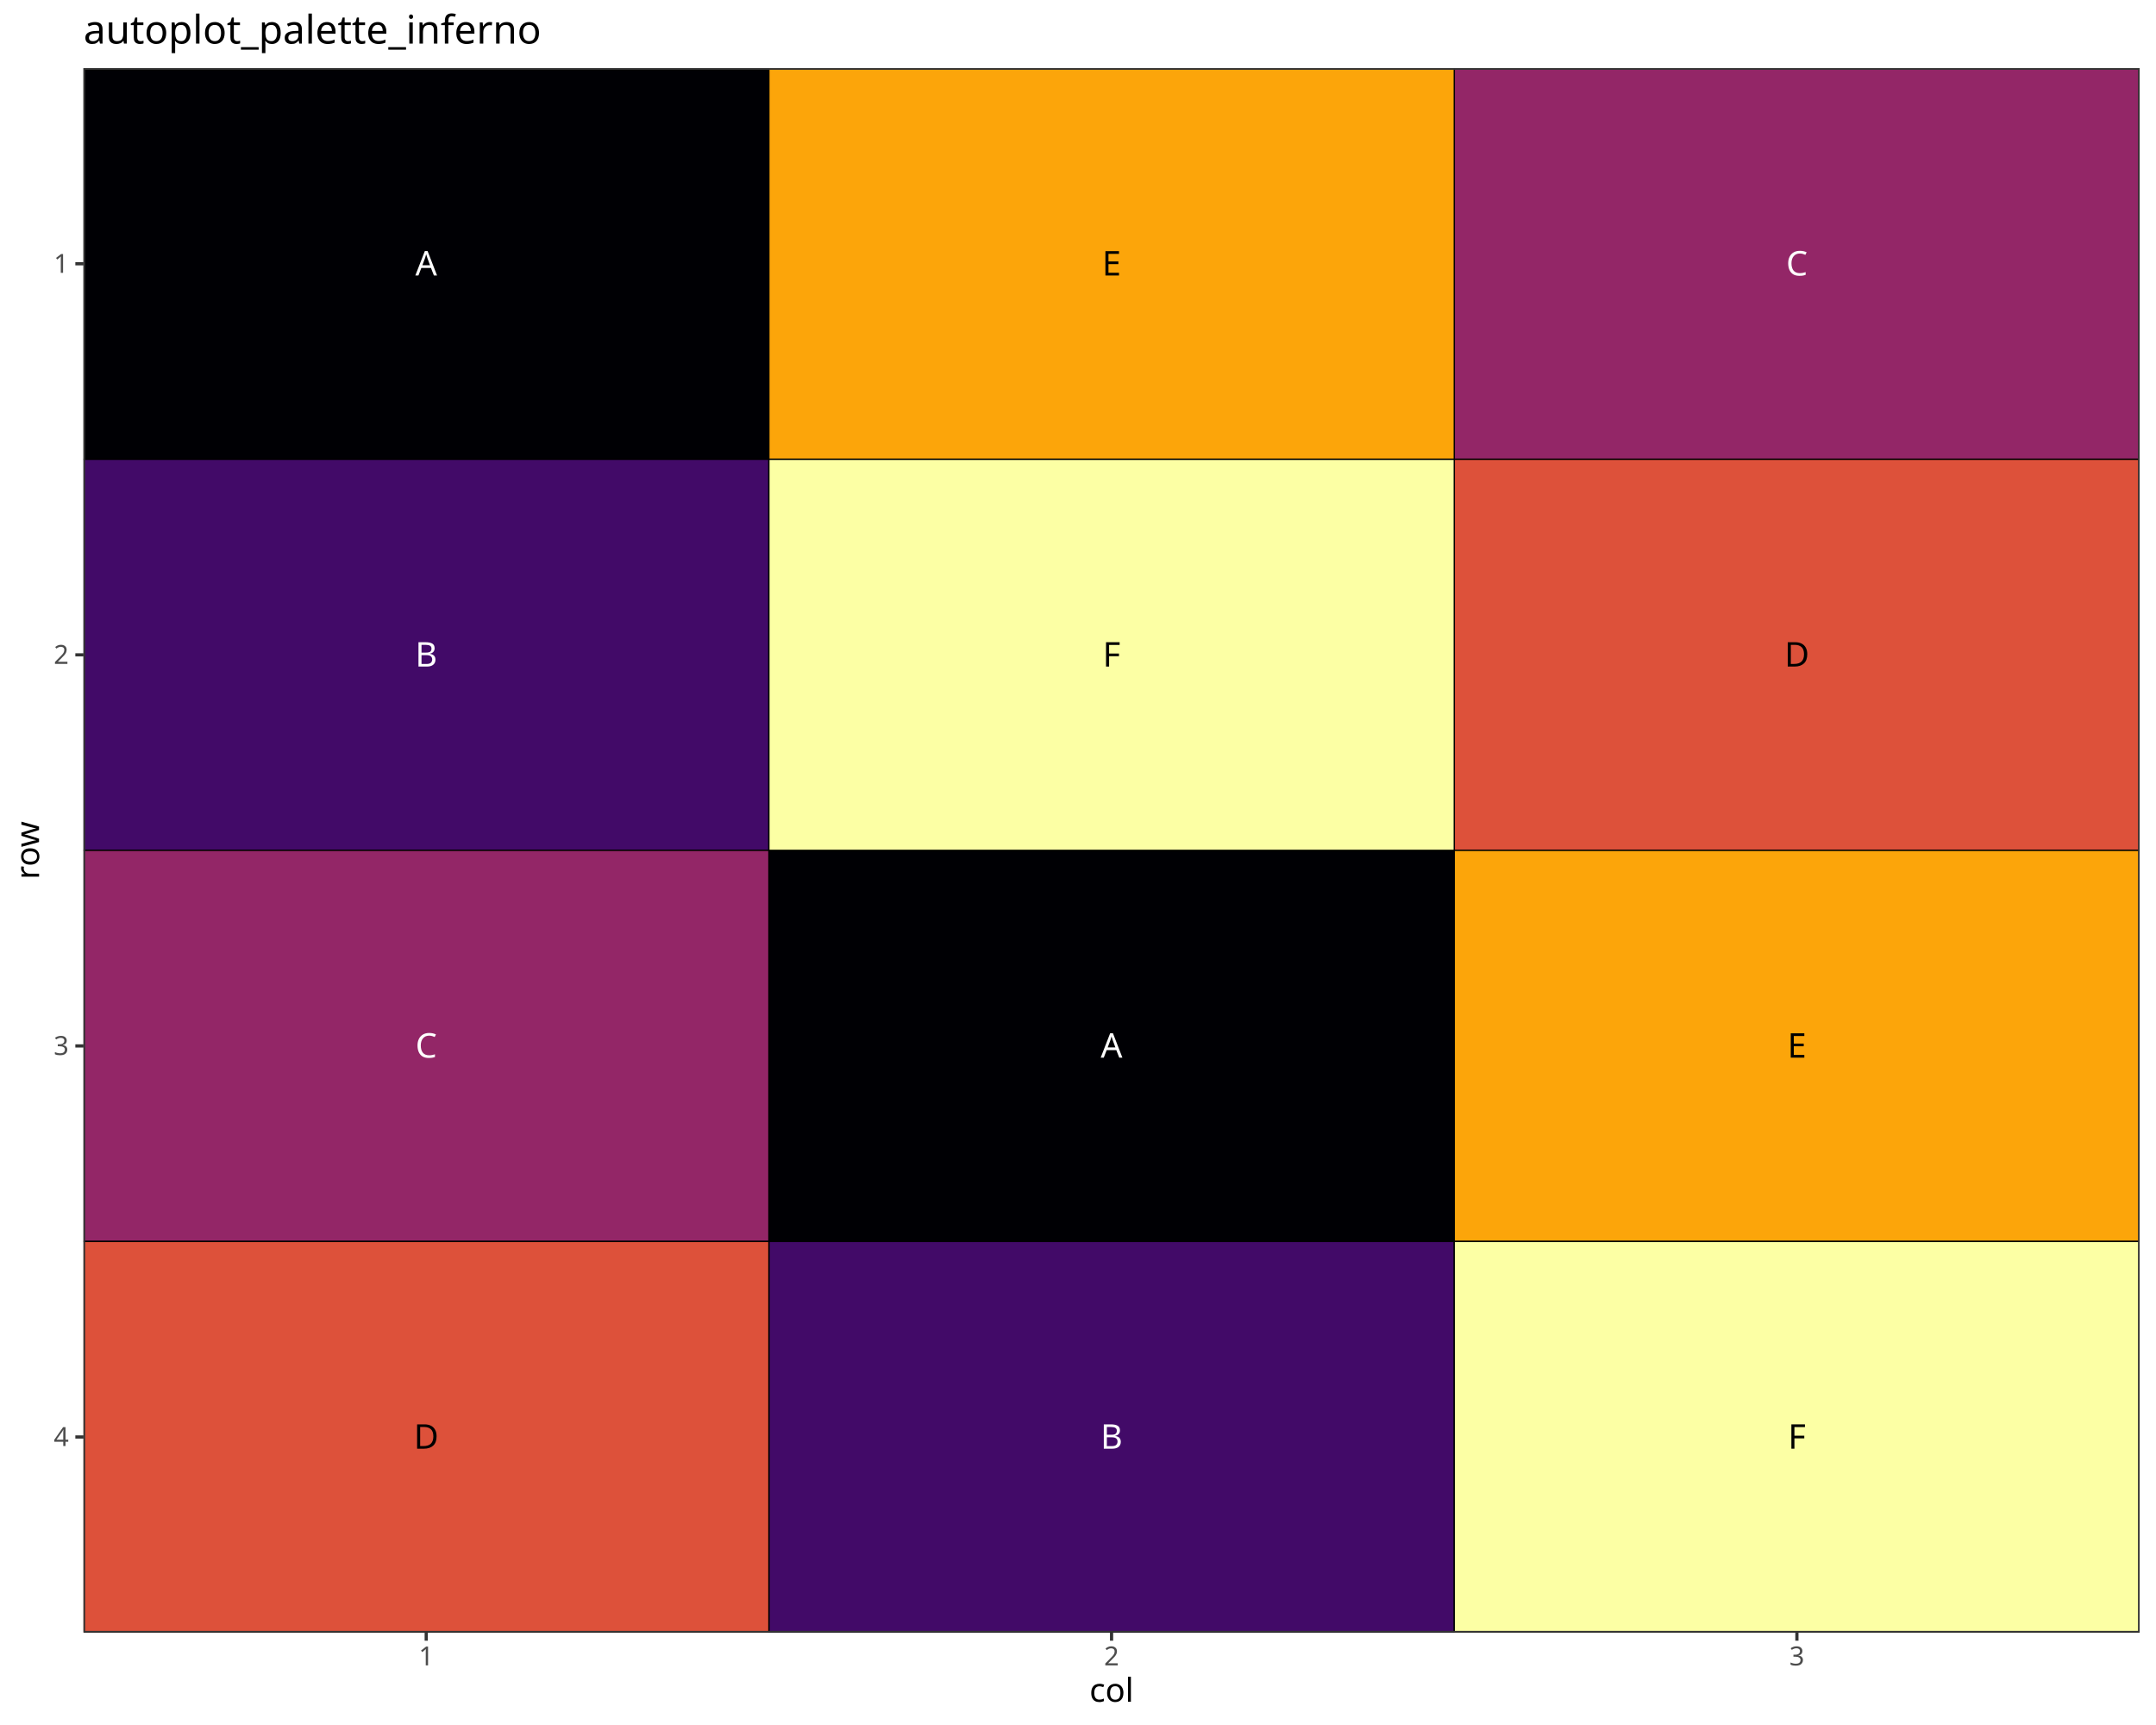
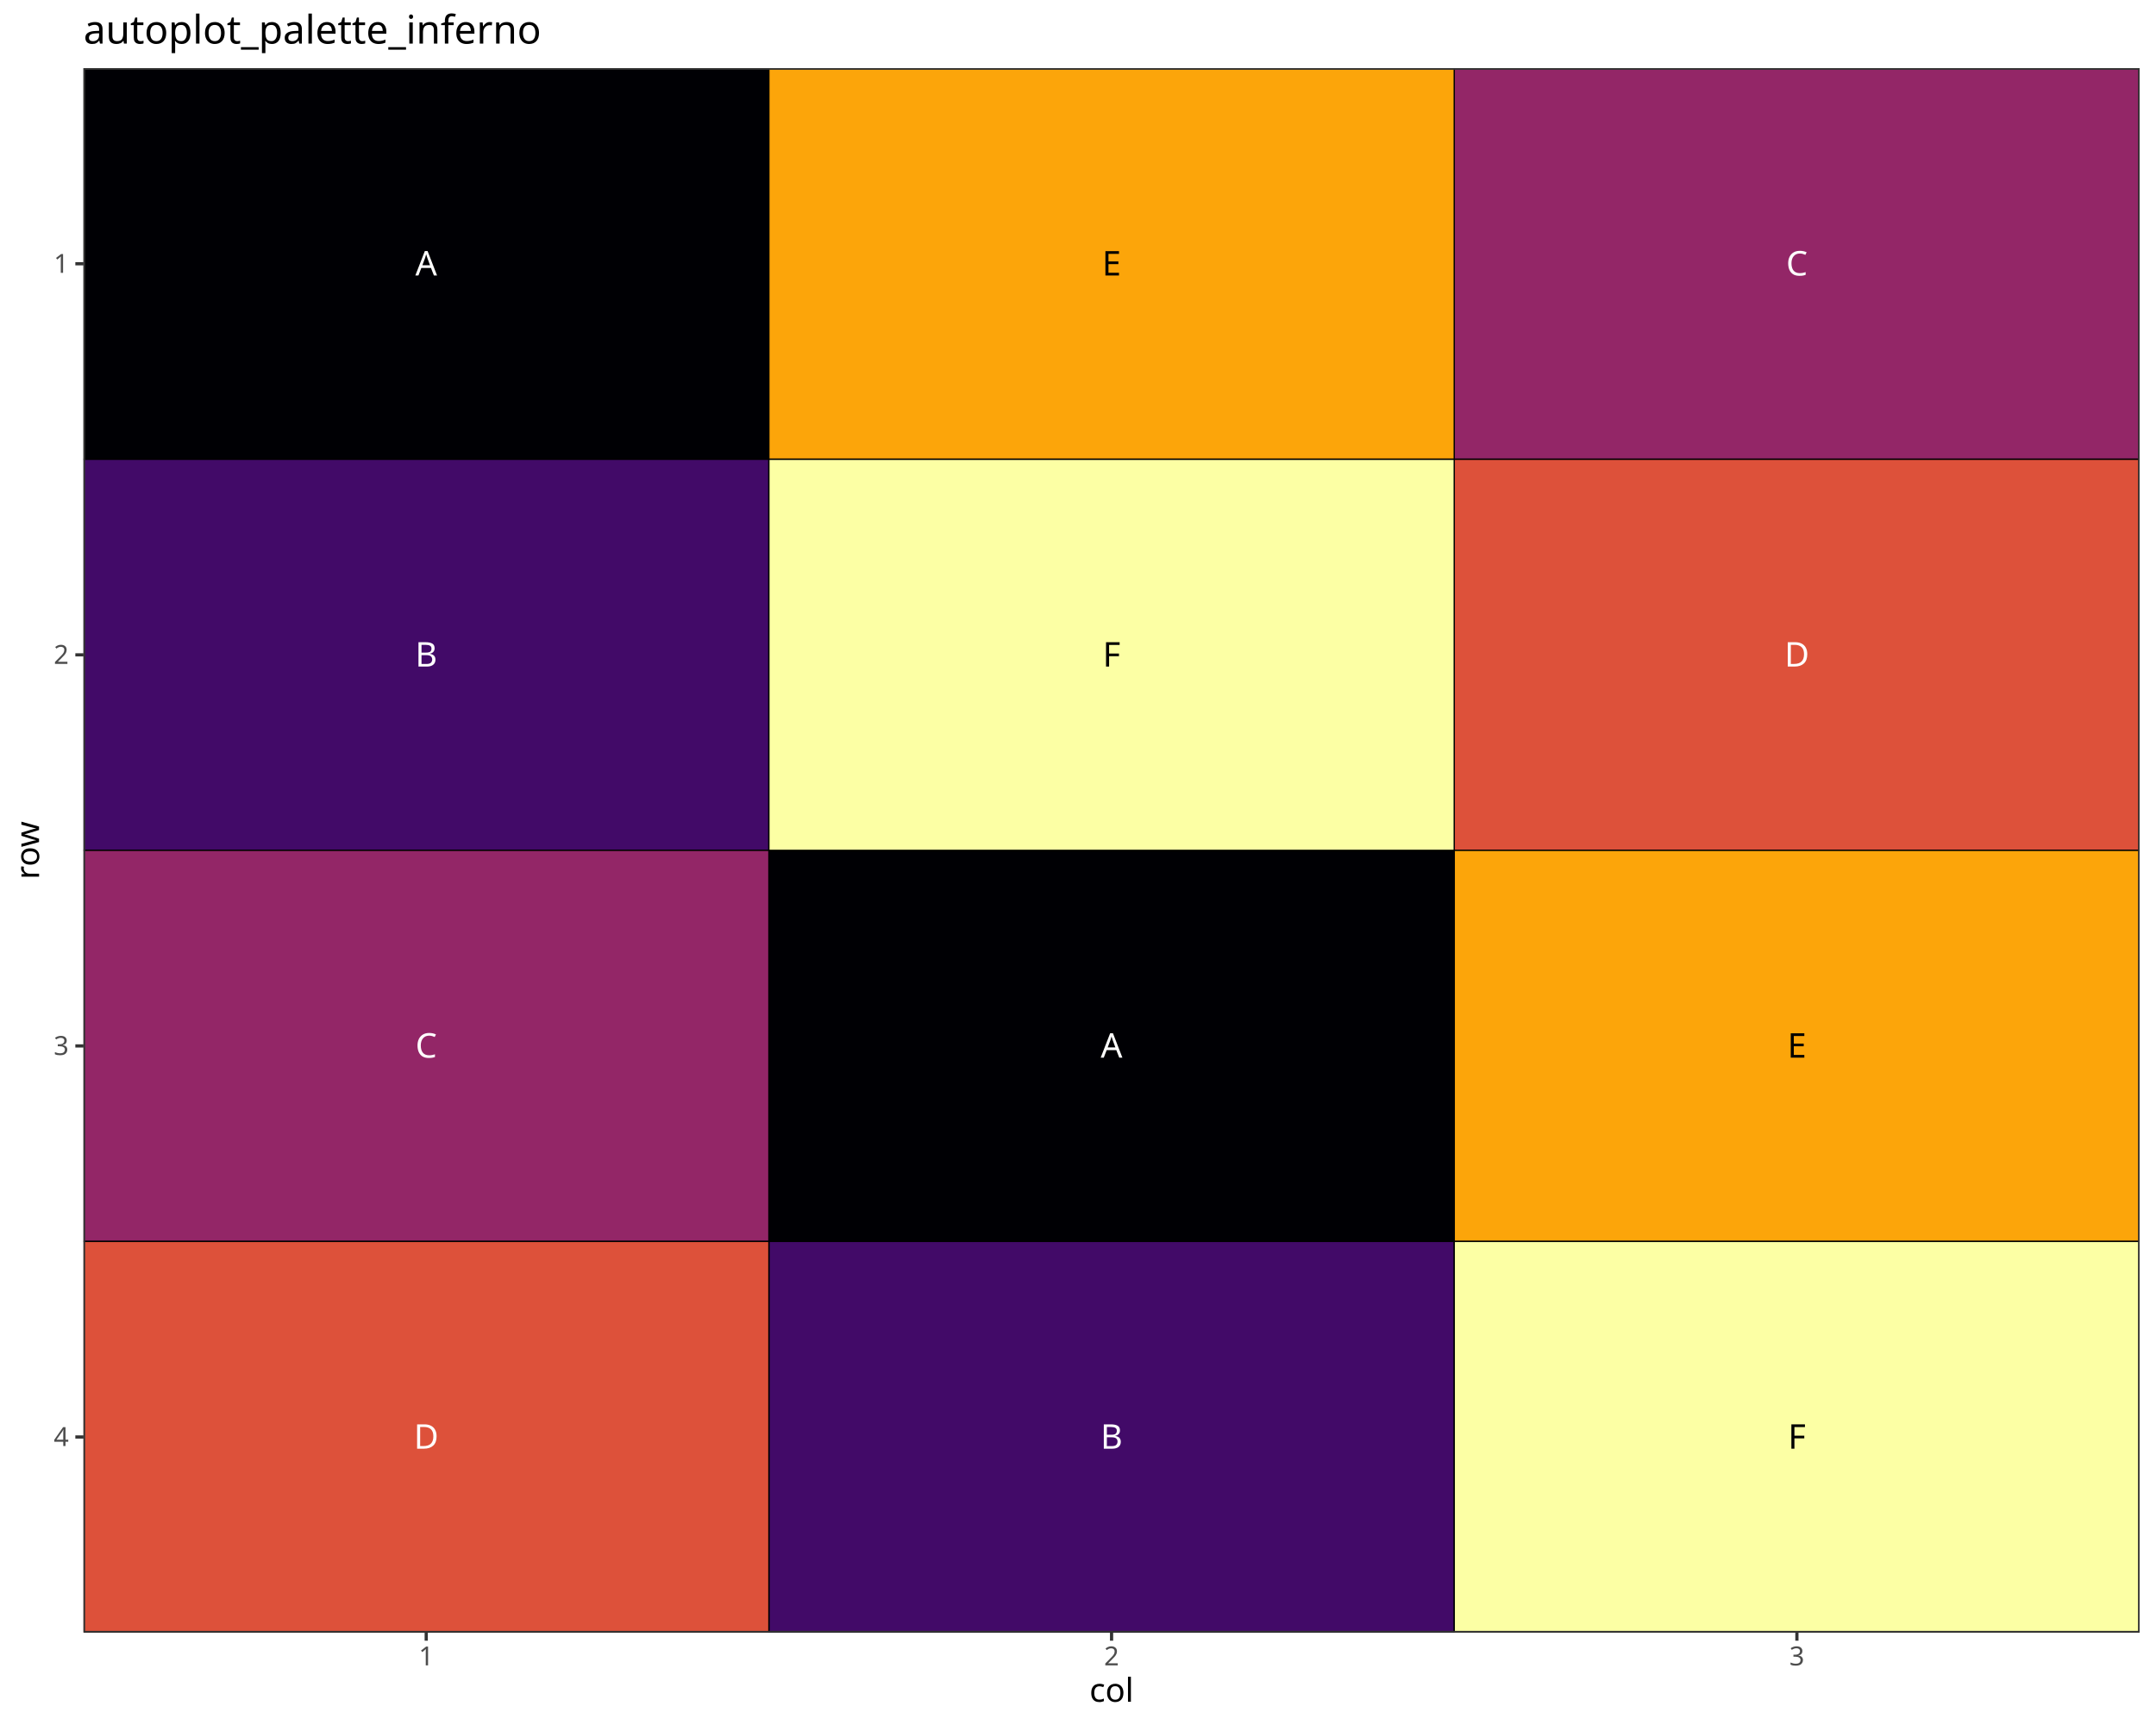
<svg xmlns="http://www.w3.org/2000/svg" class="svglite" data-engine-version="2.0" width="720.00pt" height="576.00pt" viewBox="0 0 720.00 576.00">
  <defs>
    <style type="text/css">
    .svglite line, .svglite polyline, .svglite polygon, .svglite path, .svglite rect, .svglite circle {
      fill: none;
      stroke: #000000;
      stroke-linecap: round;
      stroke-linejoin: round;
      stroke-miterlimit: 10.00;
    }
  </style>
  </defs>
  <rect width="100%" height="100%" style="stroke: none; fill: #FFFFFF;" />
  <defs>
    <clipPath id="cpMC4wMHw3MjAuMDB8MC4wMHw1NzYuMDA=">
      <rect x="0.00" y="0.00" width="720.00" height="576.00" />
    </clipPath>
  </defs>
  <g clip-path="url(#cpMC4wMHw3MjAuMDB8MC4wMHw1NzYuMDA=)">
    <rect x="0.00" y="0.00" width="720.00" height="576.00" style="stroke-width: 1.07; stroke: #FFFFFF; fill: #FFFFFF;" />
  </g>
  <defs>
    <clipPath id="cpMjcuOTB8NzE0LjUyfDIyLjc4fDU0NS4xMQ==">
      <rect x="27.90" y="22.78" width="686.62" height="522.33" />
    </clipPath>
  </defs>
  <g clip-path="url(#cpMjcuOTB8NzE0LjUyfDIyLjc4fDU0NS4xMQ==)">
    <rect x="27.90" y="22.78" width="686.62" height="522.33" style="stroke-width: 1.07; stroke: none; fill: #FFFFFF;" />
    <polyline points="27.90,22.78 714.52,22.78 " style="stroke-width: 0.53; stroke: #EBEBEB; stroke-linecap: butt;" />
    <polyline points="27.90,153.37 714.52,153.37 " style="stroke-width: 0.53; stroke: #EBEBEB; stroke-linecap: butt;" />
    <polyline points="27.90,283.95 714.52,283.95 " style="stroke-width: 0.53; stroke: #EBEBEB; stroke-linecap: butt;" />
    <polyline points="27.90,414.53 714.52,414.53 " style="stroke-width: 0.53; stroke: #EBEBEB; stroke-linecap: butt;" />
    <polyline points="27.90,545.11 714.52,545.11 " style="stroke-width: 0.53; stroke: #EBEBEB; stroke-linecap: butt;" />
    <polyline points="27.90,545.11 27.90,22.78 " style="stroke-width: 0.53; stroke: #EBEBEB; stroke-linecap: butt;" />
    <polyline points="256.77,545.11 256.77,22.78 " style="stroke-width: 0.53; stroke: #EBEBEB; stroke-linecap: butt;" />
    <polyline points="485.65,545.11 485.65,22.78 " style="stroke-width: 0.53; stroke: #EBEBEB; stroke-linecap: butt;" />
    <polyline points="714.52,545.11 714.52,22.78 " style="stroke-width: 0.53; stroke: #EBEBEB; stroke-linecap: butt;" />
    <polyline points="27.90,88.07 714.52,88.07 " style="stroke-width: 1.07; stroke: #EBEBEB; stroke-linecap: butt;" />
    <polyline points="27.90,218.66 714.52,218.66 " style="stroke-width: 1.07; stroke: #EBEBEB; stroke-linecap: butt;" />
    <polyline points="27.90,349.24 714.52,349.24 " style="stroke-width: 1.07; stroke: #EBEBEB; stroke-linecap: butt;" />
    <polyline points="27.90,479.82 714.52,479.82 " style="stroke-width: 1.07; stroke: #EBEBEB; stroke-linecap: butt;" />
    <polyline points="142.34,545.11 142.34,22.78 " style="stroke-width: 1.07; stroke: #EBEBEB; stroke-linecap: butt;" />
    <polyline points="371.21,545.11 371.21,22.78 " style="stroke-width: 1.07; stroke: #EBEBEB; stroke-linecap: butt;" />
    <polyline points="600.08,545.11 600.08,22.78 " style="stroke-width: 1.07; stroke: #EBEBEB; stroke-linecap: butt;" />
-     <polygon points="27.90,153.37 39.34,153.37 50.79,153.37 62.23,153.37 73.67,153.37 85.12,153.37 96.56,153.37 108.00,153.37 119.45,153.37 130.89,153.37 142.34,153.37 153.78,153.37 165.22,153.37 176.67,153.37 188.11,153.37 199.55,153.37 211.00,153.37 222.44,153.37 233.89,153.37 245.33,153.37 256.77,153.37 256.77,146.84 256.77,140.31 256.77,133.78 256.77,127.25 256.77,120.72 256.77,114.19 256.77,107.66 256.77,101.13 256.77,94.60 256.77,88.07 256.77,81.55 256.77,75.02 256.77,68.49 256.77,61.96 256.77,55.43 256.77,48.90 256.77,42.37 256.77,35.84 256.77,29.31 256.77,22.78 245.33,22.78 233.89,22.78 222.44,22.78 211.00,22.78 199.55,22.78 188.11,22.78 176.67,22.78 165.22,22.78 153.78,22.78 142.34,22.78 130.89,22.78 119.45,22.78 108.00,22.78 96.56,22.78 85.12,22.78 73.67,22.78 62.23,22.78 50.79,22.78 39.34,22.78 27.90,22.78 27.90,29.31 27.90,35.84 27.90,42.37 27.90,48.90 27.90,55.43 27.90,61.96 27.90,68.49 27.90,75.02 27.90,81.55 27.90,88.07 27.90,94.60 27.90,101.13 27.90,107.66 27.90,114.19 27.90,120.72 27.90,127.25 27.90,133.78 27.90,140.31 27.90,146.84 " style="stroke-width: 0.43; stroke-linecap: butt; stroke-linejoin: miter; fill: #000004;" />
-     <polygon points="256.77,414.53 268.22,414.53 279.66,414.53 291.10,414.53 302.55,414.53 313.99,414.53 325.44,414.53 336.88,414.53 348.32,414.53 359.77,414.53 371.21,414.53 382.65,414.53 394.10,414.53 405.54,414.53 416.98,414.53 428.43,414.53 439.87,414.53 451.32,414.53 462.76,414.53 474.20,414.53 485.65,414.53 485.65,408.00 485.65,401.47 485.65,394.94 485.65,388.41 485.65,381.88 485.65,375.36 485.65,368.83 485.65,362.30 485.65,355.77 485.65,349.24 485.65,342.71 485.65,336.18 485.65,329.65 485.65,323.12 485.65,316.59 485.65,310.06 485.65,303.54 485.65,297.01 485.65,290.48 485.65,283.95 474.20,283.95 462.76,283.95 451.32,283.95 439.87,283.95 428.43,283.95 416.98,283.95 405.54,283.95 394.10,283.95 382.65,283.95 371.21,283.95 359.77,283.95 348.32,283.95 336.88,283.95 325.44,283.95 313.99,283.95 302.55,283.95 291.10,283.95 279.66,283.95 268.22,283.95 256.77,283.95 256.77,290.48 256.77,297.01 256.77,303.54 256.77,310.06 256.77,316.59 256.77,323.12 256.77,329.65 256.77,336.18 256.77,342.71 256.77,349.24 256.77,355.77 256.77,362.30 256.77,368.83 256.77,375.36 256.77,381.88 256.77,388.41 256.77,394.94 256.77,401.47 256.77,408.00 " style="stroke-width: 0.43; stroke-linecap: butt; stroke-linejoin: miter; fill: #000004;" />
-     <polygon points="27.90,283.95 39.34,283.95 50.79,283.95 62.23,283.95 73.67,283.95 85.12,283.95 96.56,283.95 108.00,283.95 119.45,283.95 130.89,283.95 142.34,283.95 153.78,283.95 165.22,283.95 176.67,283.95 188.11,283.95 199.55,283.95 211.00,283.95 222.44,283.95 233.89,283.95 245.33,283.95 256.77,283.95 256.77,277.42 256.77,270.89 256.77,264.36 256.77,257.83 256.77,251.30 256.77,244.77 256.77,238.24 256.77,231.72 256.77,225.19 256.77,218.66 256.77,212.13 256.77,205.60 256.77,199.07 256.77,192.54 256.77,186.01 256.77,179.48 256.77,172.95 256.77,166.42 256.77,159.89 256.77,153.37 245.33,153.37 233.89,153.37 222.44,153.37 211.00,153.37 199.55,153.37 188.11,153.37 176.67,153.37 165.22,153.37 153.78,153.37 142.34,153.37 130.89,153.37 119.45,153.37 108.00,153.37 96.56,153.37 85.12,153.37 73.67,153.37 62.23,153.37 50.79,153.37 39.34,153.37 27.90,153.37 27.90,159.89 27.90,166.42 27.90,172.95 27.90,179.48 27.90,186.01 27.90,192.54 27.90,199.07 27.90,205.60 27.90,212.13 27.90,218.66 27.90,225.19 27.90,231.72 27.90,238.24 27.90,244.77 27.90,251.30 27.90,257.83 27.90,264.36 27.90,270.89 27.90,277.42 " style="stroke-width: 0.43; stroke-linecap: butt; stroke-linejoin: miter; fill: #420A68;" />
-     <polygon points="256.77,545.11 268.22,545.11 279.66,545.11 291.10,545.11 302.55,545.11 313.99,545.11 325.44,545.11 336.88,545.11 348.32,545.11 359.77,545.11 371.21,545.11 382.65,545.11 394.10,545.11 405.54,545.11 416.98,545.11 428.43,545.11 439.87,545.11 451.32,545.11 462.76,545.11 474.20,545.11 485.65,545.11 485.65,538.58 485.65,532.05 485.65,525.53 485.65,519.00 485.65,512.47 485.65,505.94 485.65,499.41 485.65,492.88 485.65,486.35 485.65,479.82 485.65,473.29 485.65,466.76 485.65,460.23 485.65,453.70 485.65,447.18 485.65,440.65 485.65,434.12 485.65,427.59 485.65,421.06 485.65,414.53 474.20,414.53 462.76,414.53 451.32,414.53 439.87,414.53 428.43,414.53 416.98,414.53 405.54,414.53 394.10,414.53 382.65,414.53 371.21,414.53 359.77,414.53 348.32,414.53 336.88,414.53 325.44,414.53 313.99,414.53 302.55,414.53 291.10,414.53 279.66,414.53 268.22,414.53 256.77,414.53 256.77,421.06 256.77,427.59 256.77,434.12 256.77,440.65 256.77,447.18 256.77,453.70 256.77,460.23 256.77,466.76 256.77,473.29 256.77,479.82 256.77,486.35 256.77,492.88 256.77,499.41 256.77,505.94 256.77,512.47 256.77,519.00 256.77,525.53 256.77,532.05 256.77,538.58 " style="stroke-width: 0.43; stroke-linecap: butt; stroke-linejoin: miter; fill: #420A68;" />
-     <polygon points="485.65,153.37 497.09,153.37 508.53,153.37 519.98,153.37 531.42,153.37 542.87,153.37 554.31,153.37 565.75,153.37 577.20,153.37 588.64,153.37 600.08,153.37 611.53,153.37 622.97,153.37 634.41,153.37 645.86,153.37 657.30,153.37 668.75,153.37 680.19,153.37 691.63,153.37 703.08,153.37 714.52,153.37 714.52,146.84 714.52,140.31 714.52,133.78 714.52,127.25 714.52,120.72 714.52,114.19 714.52,107.66 714.52,101.13 714.52,94.60 714.52,88.07 714.52,81.55 714.52,75.02 714.52,68.49 714.52,61.96 714.52,55.43 714.52,48.90 714.52,42.37 714.52,35.84 714.52,29.31 714.52,22.78 703.08,22.78 691.63,22.78 680.19,22.78 668.75,22.78 657.30,22.78 645.86,22.78 634.41,22.78 622.97,22.78 611.53,22.78 600.08,22.78 588.64,22.78 577.20,22.78 565.75,22.78 554.31,22.78 542.87,22.78 531.42,22.78 519.98,22.78 508.53,22.78 497.09,22.78 485.65,22.78 485.65,29.31 485.65,35.84 485.65,42.37 485.65,48.90 485.65,55.43 485.65,61.96 485.65,68.49 485.65,75.02 485.65,81.55 485.65,88.07 485.65,94.60 485.65,101.13 485.65,107.66 485.65,114.19 485.65,120.72 485.65,127.25 485.65,133.78 485.65,140.31 485.65,146.84 " style="stroke-width: 0.43; stroke-linecap: butt; stroke-linejoin: miter; fill: #932667;" />
-     <polygon points="27.90,414.53 39.34,414.53 50.79,414.53 62.23,414.53 73.67,414.53 85.12,414.53 96.56,414.53 108.00,414.53 119.45,414.53 130.89,414.53 142.34,414.53 153.78,414.53 165.22,414.53 176.67,414.53 188.11,414.53 199.55,414.53 211.00,414.53 222.44,414.53 233.89,414.53 245.33,414.53 256.77,414.53 256.77,408.00 256.77,401.47 256.77,394.94 256.77,388.41 256.77,381.88 256.77,375.36 256.77,368.83 256.77,362.30 256.77,355.77 256.77,349.24 256.77,342.71 256.77,336.18 256.77,329.65 256.77,323.12 256.77,316.59 256.77,310.06 256.77,303.54 256.77,297.01 256.77,290.48 256.77,283.95 245.33,283.95 233.89,283.95 222.44,283.95 211.00,283.95 199.55,283.95 188.11,283.95 176.67,283.95 165.22,283.95 153.78,283.95 142.34,283.95 130.89,283.95 119.45,283.95 108.00,283.95 96.56,283.95 85.12,283.95 73.67,283.95 62.23,283.95 50.79,283.95 39.34,283.95 27.90,283.95 27.90,290.48 27.90,297.01 27.90,303.54 27.90,310.06 27.90,316.59 27.90,323.12 27.90,329.65 27.90,336.18 27.90,342.71 27.90,349.24 27.90,355.77 27.90,362.30 27.90,368.83 27.90,375.36 27.90,381.88 27.90,388.41 27.90,394.94 27.90,401.47 27.90,408.00 " style="stroke-width: 0.43; stroke-linecap: butt; stroke-linejoin: miter; fill: #932667;" />
-     <polygon points="485.65,283.95 497.09,283.95 508.53,283.95 519.98,283.95 531.42,283.95 542.87,283.95 554.31,283.95 565.75,283.95 577.20,283.95 588.64,283.95 600.08,283.95 611.53,283.95 622.97,283.95 634.41,283.95 645.86,283.95 657.30,283.95 668.75,283.95 680.19,283.95 691.63,283.95 703.08,283.95 714.52,283.95 714.52,277.42 714.52,270.89 714.52,264.36 714.52,257.83 714.52,251.30 714.52,244.77 714.52,238.24 714.52,231.72 714.52,225.19 714.52,218.66 714.52,212.13 714.52,205.60 714.52,199.07 714.52,192.54 714.52,186.01 714.52,179.48 714.52,172.95 714.52,166.42 714.52,159.89 714.52,153.37 703.08,153.37 691.63,153.37 680.19,153.37 668.75,153.37 657.30,153.37 645.86,153.37 634.41,153.37 622.97,153.37 611.53,153.37 600.08,153.37 588.64,153.37 577.20,153.37 565.75,153.37 554.31,153.37 542.87,153.37 531.42,153.37 519.98,153.37 508.53,153.37 497.09,153.37 485.65,153.37 485.65,159.89 485.65,166.42 485.65,172.95 485.65,179.48 485.65,186.01 485.65,192.54 485.65,199.07 485.65,205.60 485.65,212.13 485.65,218.66 485.65,225.19 485.65,231.72 485.65,238.24 485.65,244.77 485.65,251.30 485.65,257.83 485.65,264.36 485.65,270.89 485.65,277.42 " style="stroke-width: 0.43; stroke-linecap: butt; stroke-linejoin: miter; fill: #DD513A;" />
-     <polygon points="27.90,545.11 39.34,545.11 50.79,545.11 62.23,545.11 73.67,545.11 85.12,545.11 96.56,545.11 108.00,545.11 119.45,545.11 130.89,545.11 142.34,545.11 153.78,545.11 165.22,545.11 176.67,545.11 188.11,545.11 199.55,545.11 211.00,545.11 222.44,545.11 233.89,545.11 245.33,545.11 256.77,545.11 256.77,538.58 256.77,532.05 256.77,525.53 256.77,519.00 256.77,512.47 256.77,505.94 256.77,499.41 256.77,492.88 256.77,486.35 256.77,479.82 256.77,473.29 256.77,466.76 256.77,460.23 256.77,453.70 256.77,447.18 256.77,440.65 256.77,434.12 256.77,427.59 256.77,421.06 256.77,414.53 245.33,414.53 233.89,414.53 222.44,414.53 211.00,414.53 199.55,414.53 188.11,414.53 176.67,414.53 165.22,414.53 153.78,414.53 142.34,414.53 130.89,414.53 119.45,414.53 108.00,414.53 96.56,414.53 85.12,414.53 73.67,414.53 62.23,414.53 50.79,414.53 39.34,414.53 27.90,414.53 27.90,421.06 27.90,427.59 27.90,434.12 27.90,440.65 27.90,447.18 27.90,453.70 27.90,460.23 27.90,466.76 27.90,473.29 27.90,479.82 27.90,486.35 27.90,492.88 27.90,499.41 27.90,505.94 27.90,512.47 27.90,519.00 27.90,525.53 27.90,532.05 27.90,538.58 " style="stroke-width: 0.43; stroke-linecap: butt; stroke-linejoin: miter; fill: #DD513A;" />
-     <polygon points="256.77,153.37 268.22,153.37 279.66,153.37 291.10,153.37 302.55,153.37 313.99,153.37 325.44,153.37 336.88,153.37 348.32,153.37 359.77,153.37 371.21,153.37 382.65,153.37 394.10,153.37 405.54,153.37 416.98,153.37 428.43,153.37 439.87,153.37 451.32,153.37 462.76,153.37 474.20,153.37 485.65,153.37 485.65,146.84 485.65,140.31 485.65,133.78 485.65,127.25 485.65,120.72 485.65,114.19 485.65,107.66 485.65,101.13 485.65,94.60 485.65,88.07 485.65,81.55 485.65,75.02 485.65,68.49 485.65,61.96 485.65,55.43 485.65,48.90 485.65,42.37 485.65,35.84 485.65,29.31 485.65,22.78 474.20,22.78 462.76,22.78 451.32,22.78 439.87,22.78 428.43,22.78 416.98,22.78 405.54,22.78 394.10,22.78 382.65,22.78 371.21,22.78 359.77,22.78 348.32,22.78 336.88,22.78 325.44,22.78 313.99,22.78 302.55,22.78 291.10,22.78 279.66,22.78 268.22,22.78 256.77,22.78 256.77,29.31 256.77,35.84 256.77,42.37 256.77,48.90 256.77,55.43 256.77,61.96 256.77,68.49 256.77,75.02 256.77,81.55 256.77,88.07 256.77,94.60 256.77,101.13 256.77,107.66 256.77,114.19 256.77,120.72 256.77,127.25 256.77,133.78 256.77,140.31 256.77,146.84 " style="stroke-width: 0.43; stroke-linecap: butt; stroke-linejoin: miter; fill: #FCA50A;" />
-     <polygon points="485.65,414.53 497.09,414.53 508.53,414.53 519.98,414.53 531.42,414.53 542.87,414.53 554.31,414.53 565.75,414.53 577.20,414.53 588.64,414.53 600.08,414.53 611.53,414.53 622.97,414.53 634.41,414.53 645.86,414.53 657.30,414.53 668.75,414.53 680.19,414.53 691.63,414.53 703.08,414.53 714.52,414.53 714.52,408.00 714.52,401.47 714.52,394.94 714.52,388.41 714.52,381.88 714.52,375.36 714.52,368.83 714.52,362.30 714.52,355.77 714.52,349.24 714.52,342.71 714.52,336.18 714.52,329.65 714.52,323.12 714.52,316.59 714.52,310.06 714.52,303.54 714.52,297.01 714.52,290.48 714.52,283.95 703.08,283.95 691.63,283.95 680.19,283.95 668.75,283.95 657.30,283.95 645.86,283.95 634.41,283.95 622.97,283.95 611.53,283.95 600.08,283.95 588.64,283.95 577.20,283.95 565.75,283.95 554.31,283.95 542.87,283.95 531.42,283.95 519.98,283.95 508.53,283.95 497.09,283.95 485.65,283.95 485.65,290.48 485.65,297.01 485.65,303.54 485.65,310.06 485.65,316.59 485.65,323.12 485.65,329.65 485.65,336.18 485.65,342.71 485.65,349.24 485.65,355.77 485.65,362.30 485.65,368.83 485.65,375.36 485.65,381.88 485.65,388.41 485.65,394.94 485.65,401.47 485.65,408.00 " style="stroke-width: 0.43; stroke-linecap: butt; stroke-linejoin: miter; fill: #FCA50A;" />
-     <polygon points="256.77,283.95 268.22,283.95 279.66,283.95 291.10,283.95 302.55,283.95 313.99,283.95 325.44,283.95 336.88,283.95 348.32,283.95 359.77,283.95 371.21,283.95 382.65,283.95 394.10,283.95 405.54,283.95 416.98,283.95 428.43,283.95 439.87,283.95 451.32,283.95 462.76,283.95 474.20,283.95 485.65,283.95 485.65,277.42 485.65,270.89 485.65,264.36 485.65,257.83 485.65,251.30 485.65,244.77 485.65,238.24 485.65,231.72 485.65,225.19 485.65,218.66 485.65,212.13 485.65,205.60 485.65,199.07 485.65,192.54 485.65,186.01 485.65,179.48 485.65,172.95 485.65,166.42 485.65,159.89 485.65,153.37 474.20,153.37 462.76,153.37 451.32,153.37 439.87,153.37 428.43,153.37 416.98,153.37 405.54,153.37 394.10,153.37 382.65,153.37 371.21,153.37 359.77,153.37 348.32,153.37 336.88,153.37 325.44,153.37 313.99,153.37 302.55,153.37 291.10,153.37 279.66,153.37 268.22,153.37 256.77,153.37 256.77,159.89 256.77,166.42 256.77,172.95 256.77,179.48 256.77,186.01 256.77,192.54 256.77,199.07 256.77,205.60 256.77,212.13 256.77,218.66 256.77,225.19 256.77,231.72 256.77,238.24 256.77,244.77 256.77,251.30 256.77,257.83 256.77,264.36 256.77,270.89 256.77,277.42 " style="stroke-width: 0.43; stroke-linecap: butt; stroke-linejoin: miter; fill: #FCFFA4;" />
-     <polygon points="485.65,545.11 497.09,545.11 508.53,545.11 519.98,545.11 531.42,545.11 542.87,545.11 554.31,545.11 565.75,545.11 577.20,545.11 588.64,545.11 600.08,545.11 611.53,545.11 622.97,545.11 634.41,545.11 645.86,545.11 657.30,545.11 668.75,545.11 680.19,545.11 691.63,545.11 703.08,545.11 714.52,545.11 714.52,538.58 714.52,532.05 714.52,525.53 714.52,519.00 714.52,512.47 714.52,505.94 714.52,499.41 714.52,492.88 714.52,486.35 714.52,479.82 714.52,473.29 714.52,466.76 714.52,460.23 714.52,453.70 714.52,447.18 714.52,440.65 714.52,434.12 714.52,427.59 714.52,421.06 714.52,414.53 703.08,414.53 691.63,414.53 680.19,414.53 668.75,414.53 657.30,414.53 645.86,414.53 634.41,414.53 622.97,414.53 611.53,414.53 600.08,414.53 588.64,414.53 577.20,414.53 565.75,414.53 554.31,414.53 542.87,414.53 531.42,414.53 519.98,414.53 508.53,414.53 497.09,414.53 485.65,414.53 485.65,421.06 485.65,427.59 485.65,434.12 485.65,440.65 485.65,447.18 485.65,453.70 485.65,460.23 485.65,466.76 485.65,473.29 485.65,479.82 485.65,486.35 485.65,492.88 485.65,499.41 485.65,505.94 485.65,512.47 485.65,519.00 485.65,525.53 485.65,532.05 485.65,538.58 " style="stroke-width: 0.43; stroke-linecap: butt; stroke-linejoin: miter; fill: #FCFFA4;" />
+     <rect x="27.90" y="22.78" width="228.87" height="130.58" style="stroke-width: 0.43; stroke-linecap: butt; stroke-linejoin: miter; fill: #000004;" />
+     <rect x="256.77" y="283.95" width="228.87" height="130.58" style="stroke-width: 0.43; stroke-linecap: butt; stroke-linejoin: miter; fill: #000004;" />
+     <rect x="27.90" y="153.37" width="228.87" height="130.58" style="stroke-width: 0.43; stroke-linecap: butt; stroke-linejoin: miter; fill: #420A68;" />
+     <rect x="256.77" y="414.53" width="228.87" height="130.58" style="stroke-width: 0.43; stroke-linecap: butt; stroke-linejoin: miter; fill: #420A68;" />
+     <rect x="485.65" y="22.78" width="228.87" height="130.58" style="stroke-width: 0.43; stroke-linecap: butt; stroke-linejoin: miter; fill: #932667;" />
+     <rect x="27.90" y="283.95" width="228.87" height="130.58" style="stroke-width: 0.43; stroke-linecap: butt; stroke-linejoin: miter; fill: #932667;" />
+     <rect x="485.65" y="153.37" width="228.87" height="130.58" style="stroke-width: 0.43; stroke-linecap: butt; stroke-linejoin: miter; fill: #DD513A;" />
+     <rect x="27.90" y="414.53" width="228.87" height="130.58" style="stroke-width: 0.43; stroke-linecap: butt; stroke-linejoin: miter; fill: #DD513A;" />
+     <rect x="256.77" y="22.78" width="228.87" height="130.58" style="stroke-width: 0.43; stroke-linecap: butt; stroke-linejoin: miter; fill: #FCA50A;" />
+     <rect x="485.65" y="283.95" width="228.87" height="130.58" style="stroke-width: 0.43; stroke-linecap: butt; stroke-linejoin: miter; fill: #FCA50A;" />
+     <rect x="256.77" y="153.37" width="228.87" height="130.58" style="stroke-width: 0.43; stroke-linecap: butt; stroke-linejoin: miter; fill: #FCFFA4;" />
+     <rect x="485.65" y="414.53" width="228.87" height="130.58" style="stroke-width: 0.43; stroke-linecap: butt; stroke-linejoin: miter; fill: #FCFFA4;" />
    <text x="142.34" y="91.99" text-anchor="middle" style="font-size: 11.38px; fill: #FFFFFF; font-family: sans;" textLength="7.59px" lengthAdjust="spacingAndGlyphs">A</text>
    <text x="371.21" y="353.16" text-anchor="middle" style="font-size: 11.38px; fill: #FFFFFF; font-family: sans;" textLength="7.59px" lengthAdjust="spacingAndGlyphs">A</text>
    <text x="142.34" y="222.57" text-anchor="middle" style="font-size: 11.38px; fill: #FFFFFF; font-family: sans;" textLength="7.59px" lengthAdjust="spacingAndGlyphs">B</text>
    <text x="371.21" y="483.74" text-anchor="middle" style="font-size: 11.38px; fill: #FFFFFF; font-family: sans;" textLength="7.59px" lengthAdjust="spacingAndGlyphs">B</text>
    <text x="600.08" y="91.99" text-anchor="middle" style="font-size: 11.38px; fill: #FFFFFF; font-family: sans;" textLength="8.22px" lengthAdjust="spacingAndGlyphs">C</text>
    <text x="142.34" y="353.16" text-anchor="middle" style="font-size: 11.38px; fill: #FFFFFF; font-family: sans;" textLength="8.22px" lengthAdjust="spacingAndGlyphs">C</text>
-     <text x="600.08" y="222.57" text-anchor="middle" style="font-size: 11.38px; font-family: sans;" textLength="8.22px" lengthAdjust="spacingAndGlyphs">D</text>
-     <text x="142.34" y="483.74" text-anchor="middle" style="font-size: 11.38px; font-family: sans;" textLength="8.22px" lengthAdjust="spacingAndGlyphs">D</text>
+     <text x="600.08" y="222.57" text-anchor="middle" style="font-size: 11.38px; fill: #FFFFFF; font-family: sans;" textLength="8.22px" lengthAdjust="spacingAndGlyphs">D</text>
+     <text x="142.34" y="483.74" text-anchor="middle" style="font-size: 11.38px; fill: #FFFFFF; font-family: sans;" textLength="8.22px" lengthAdjust="spacingAndGlyphs">D</text>
    <text x="371.21" y="91.99" text-anchor="middle" style="font-size: 11.38px; font-family: sans;" textLength="7.59px" lengthAdjust="spacingAndGlyphs">E</text>
    <text x="600.08" y="353.16" text-anchor="middle" style="font-size: 11.38px; font-family: sans;" textLength="7.59px" lengthAdjust="spacingAndGlyphs">E</text>
    <text x="371.21" y="222.57" text-anchor="middle" style="font-size: 11.38px; font-family: sans;" textLength="6.95px" lengthAdjust="spacingAndGlyphs">F</text>
    <text x="600.08" y="483.74" text-anchor="middle" style="font-size: 11.38px; font-family: sans;" textLength="6.95px" lengthAdjust="spacingAndGlyphs">F</text>
    <rect x="27.90" y="22.78" width="686.62" height="522.33" style="stroke-width: 1.07; stroke: #333333;" />
  </g>
  <g clip-path="url(#cpMC4wMHw3MjAuMDB8MC4wMHw1NzYuMDA=)">
    <text x="22.97" y="91.10" text-anchor="end" style="font-size: 8.80px; fill: #4D4D4D; font-family: sans;" textLength="4.89px" lengthAdjust="spacingAndGlyphs">1</text>
    <text x="22.97" y="221.68" text-anchor="end" style="font-size: 8.80px; fill: #4D4D4D; font-family: sans;" textLength="4.89px" lengthAdjust="spacingAndGlyphs">2</text>
    <text x="22.97" y="352.27" text-anchor="end" style="font-size: 8.80px; fill: #4D4D4D; font-family: sans;" textLength="4.89px" lengthAdjust="spacingAndGlyphs">3</text>
    <text x="22.97" y="482.85" text-anchor="end" style="font-size: 8.80px; fill: #4D4D4D; font-family: sans;" textLength="4.89px" lengthAdjust="spacingAndGlyphs">4</text>
    <polyline points="25.16,88.07 27.90,88.07 " style="stroke-width: 1.07; stroke: #333333; stroke-linecap: butt;" />
    <polyline points="25.16,218.66 27.90,218.66 " style="stroke-width: 1.07; stroke: #333333; stroke-linecap: butt;" />
    <polyline points="25.16,349.24 27.90,349.24 " style="stroke-width: 1.07; stroke: #333333; stroke-linecap: butt;" />
    <polyline points="25.16,479.82 27.90,479.82 " style="stroke-width: 1.07; stroke: #333333; stroke-linecap: butt;" />
    <polyline points="142.34,547.85 142.34,545.11 " style="stroke-width: 1.07; stroke: #333333; stroke-linecap: butt;" />
    <polyline points="371.21,547.85 371.21,545.11 " style="stroke-width: 1.07; stroke: #333333; stroke-linecap: butt;" />
    <polyline points="600.08,547.85 600.08,545.11 " style="stroke-width: 1.07; stroke: #333333; stroke-linecap: butt;" />
    <text x="142.34" y="556.10" text-anchor="middle" style="font-size: 8.80px; fill: #4D4D4D; font-family: sans;" textLength="4.89px" lengthAdjust="spacingAndGlyphs">1</text>
    <text x="371.21" y="556.10" text-anchor="middle" style="font-size: 8.80px; fill: #4D4D4D; font-family: sans;" textLength="4.89px" lengthAdjust="spacingAndGlyphs">2</text>
    <text x="600.08" y="556.10" text-anchor="middle" style="font-size: 8.80px; fill: #4D4D4D; font-family: sans;" textLength="4.89px" lengthAdjust="spacingAndGlyphs">3</text>
    <text x="371.21" y="568.24" text-anchor="middle" style="font-size: 11.00px; font-family: sans;" textLength="14.06px" lengthAdjust="spacingAndGlyphs">col</text>
    <text transform="translate(13.05,283.95) rotate(-90)" text-anchor="middle" style="font-size: 11.00px; font-family: sans;" textLength="17.73px" lengthAdjust="spacingAndGlyphs">row</text>
    <text x="27.90" y="14.56" style="font-size: 13.20px; font-family: sans;" textLength="141.65px" lengthAdjust="spacingAndGlyphs">autoplot_palette_inferno</text>
  </g>
</svg>
